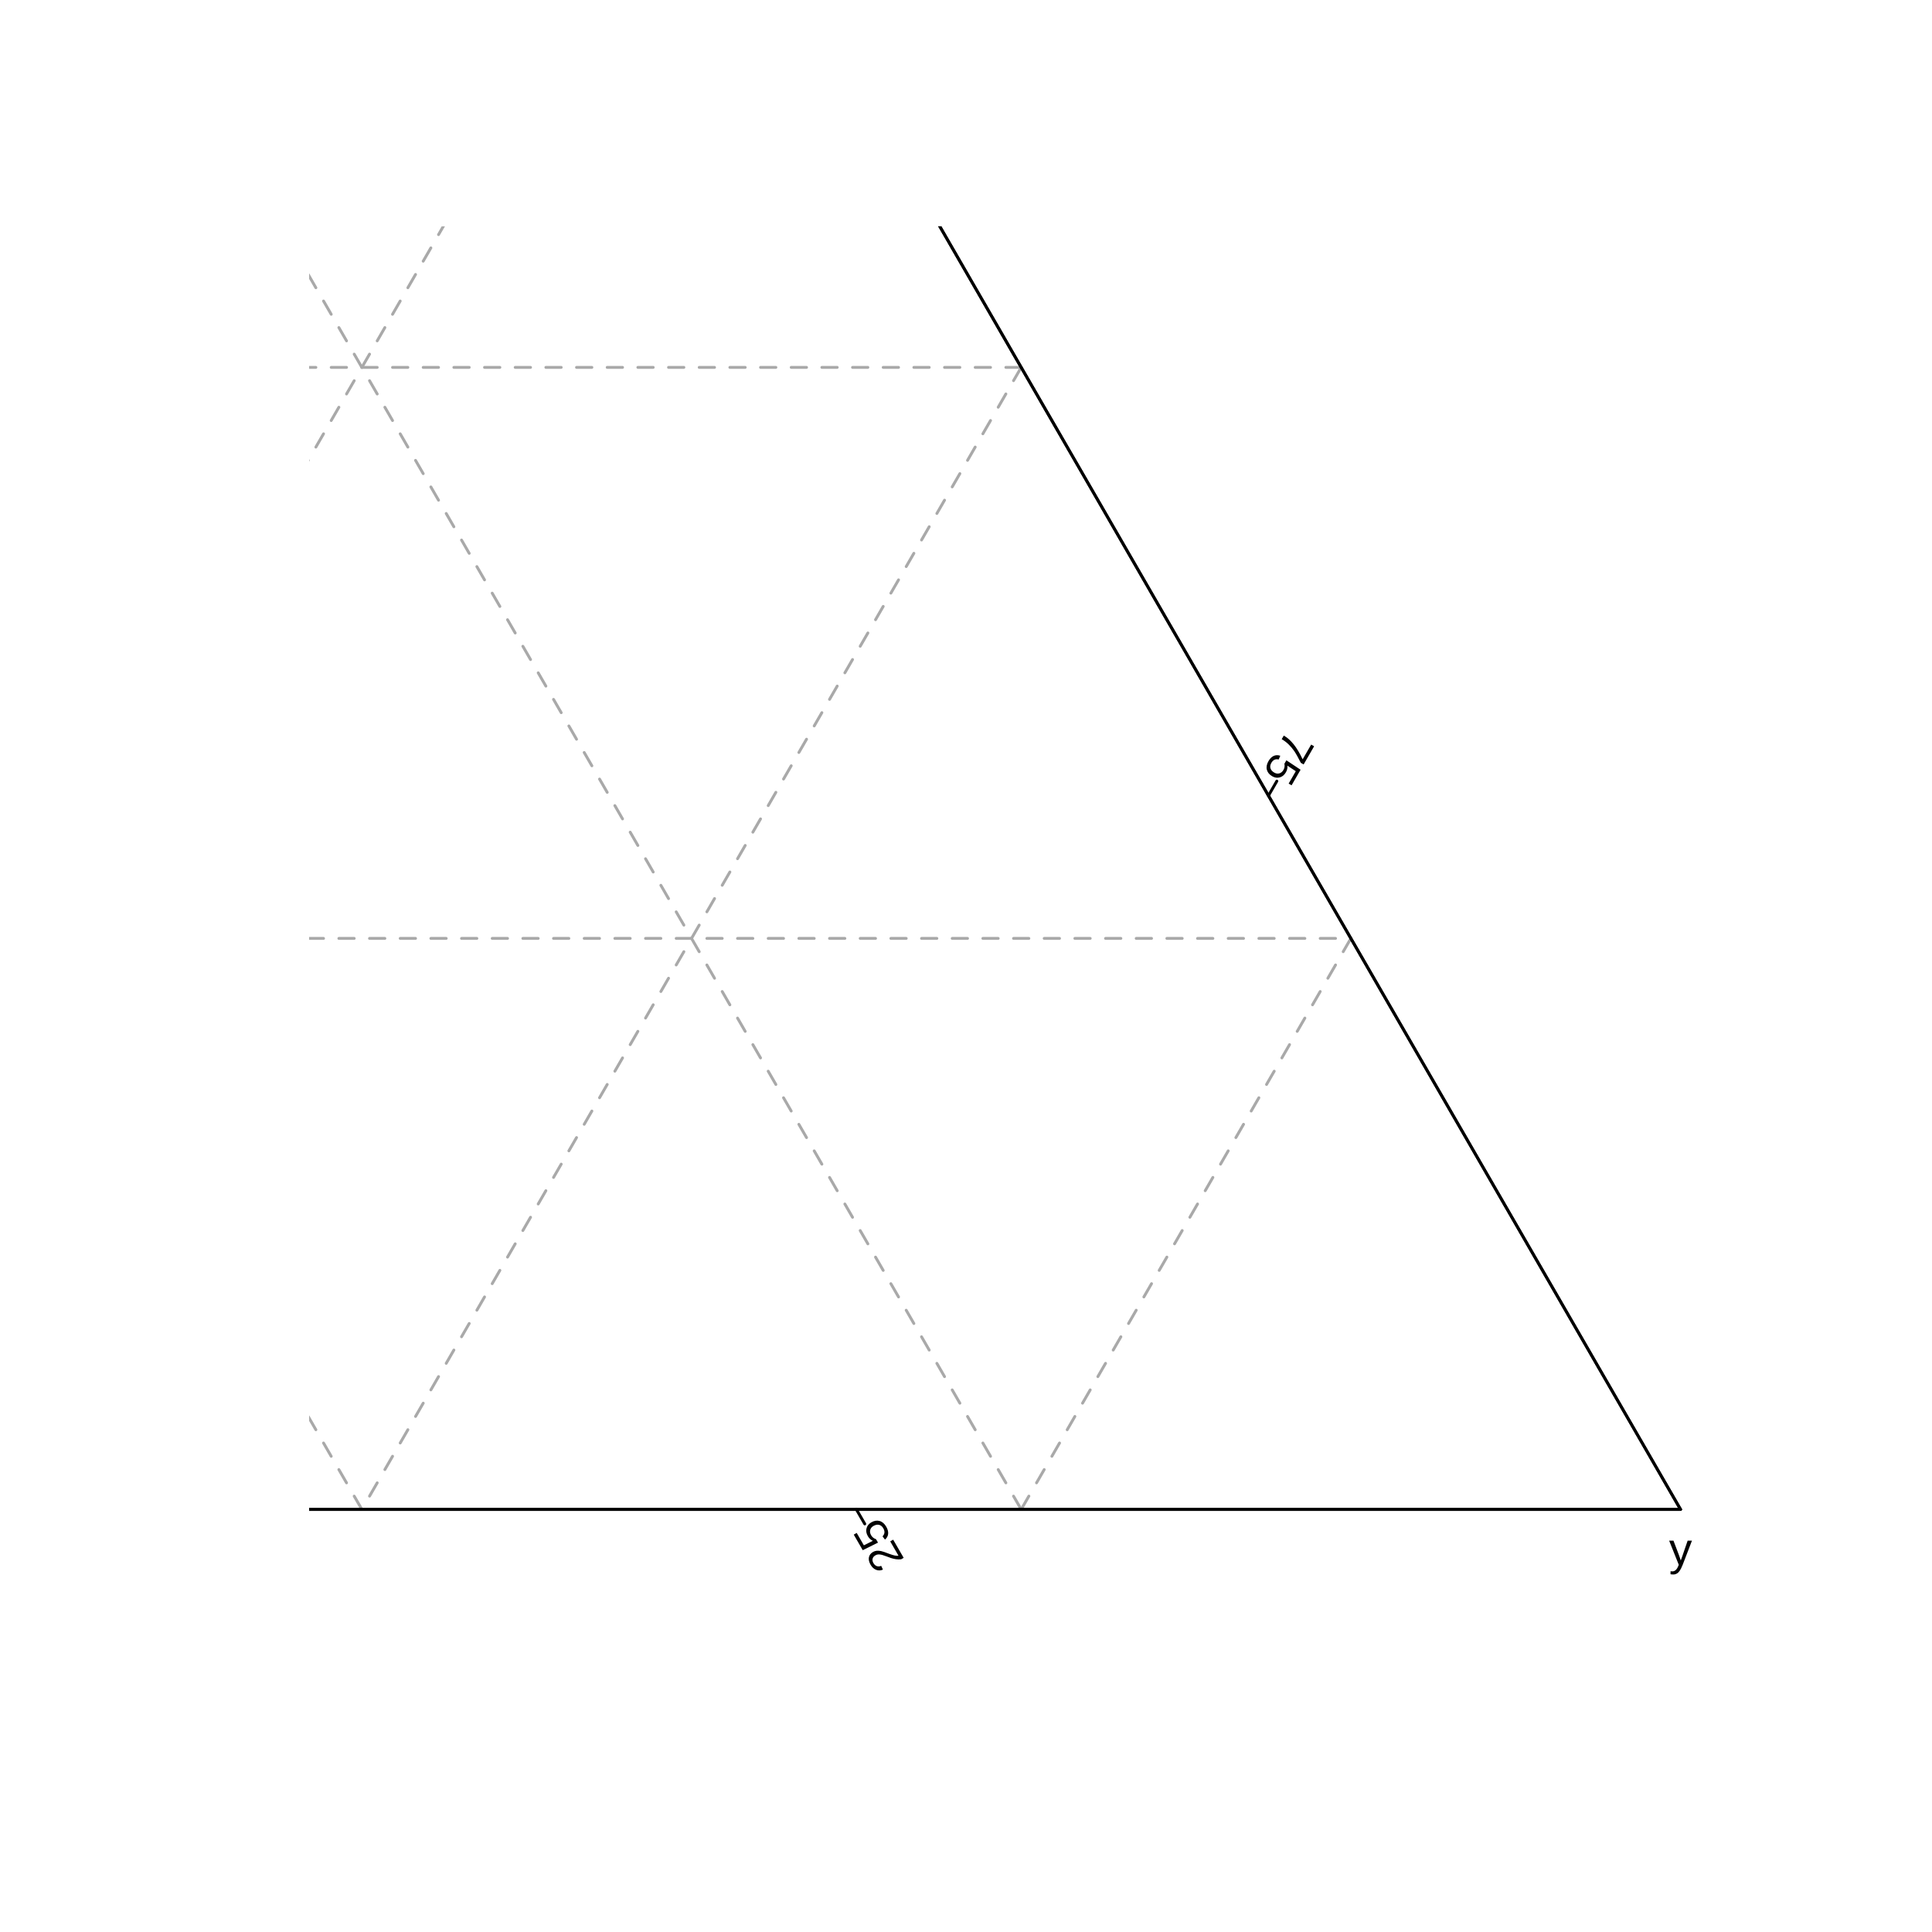
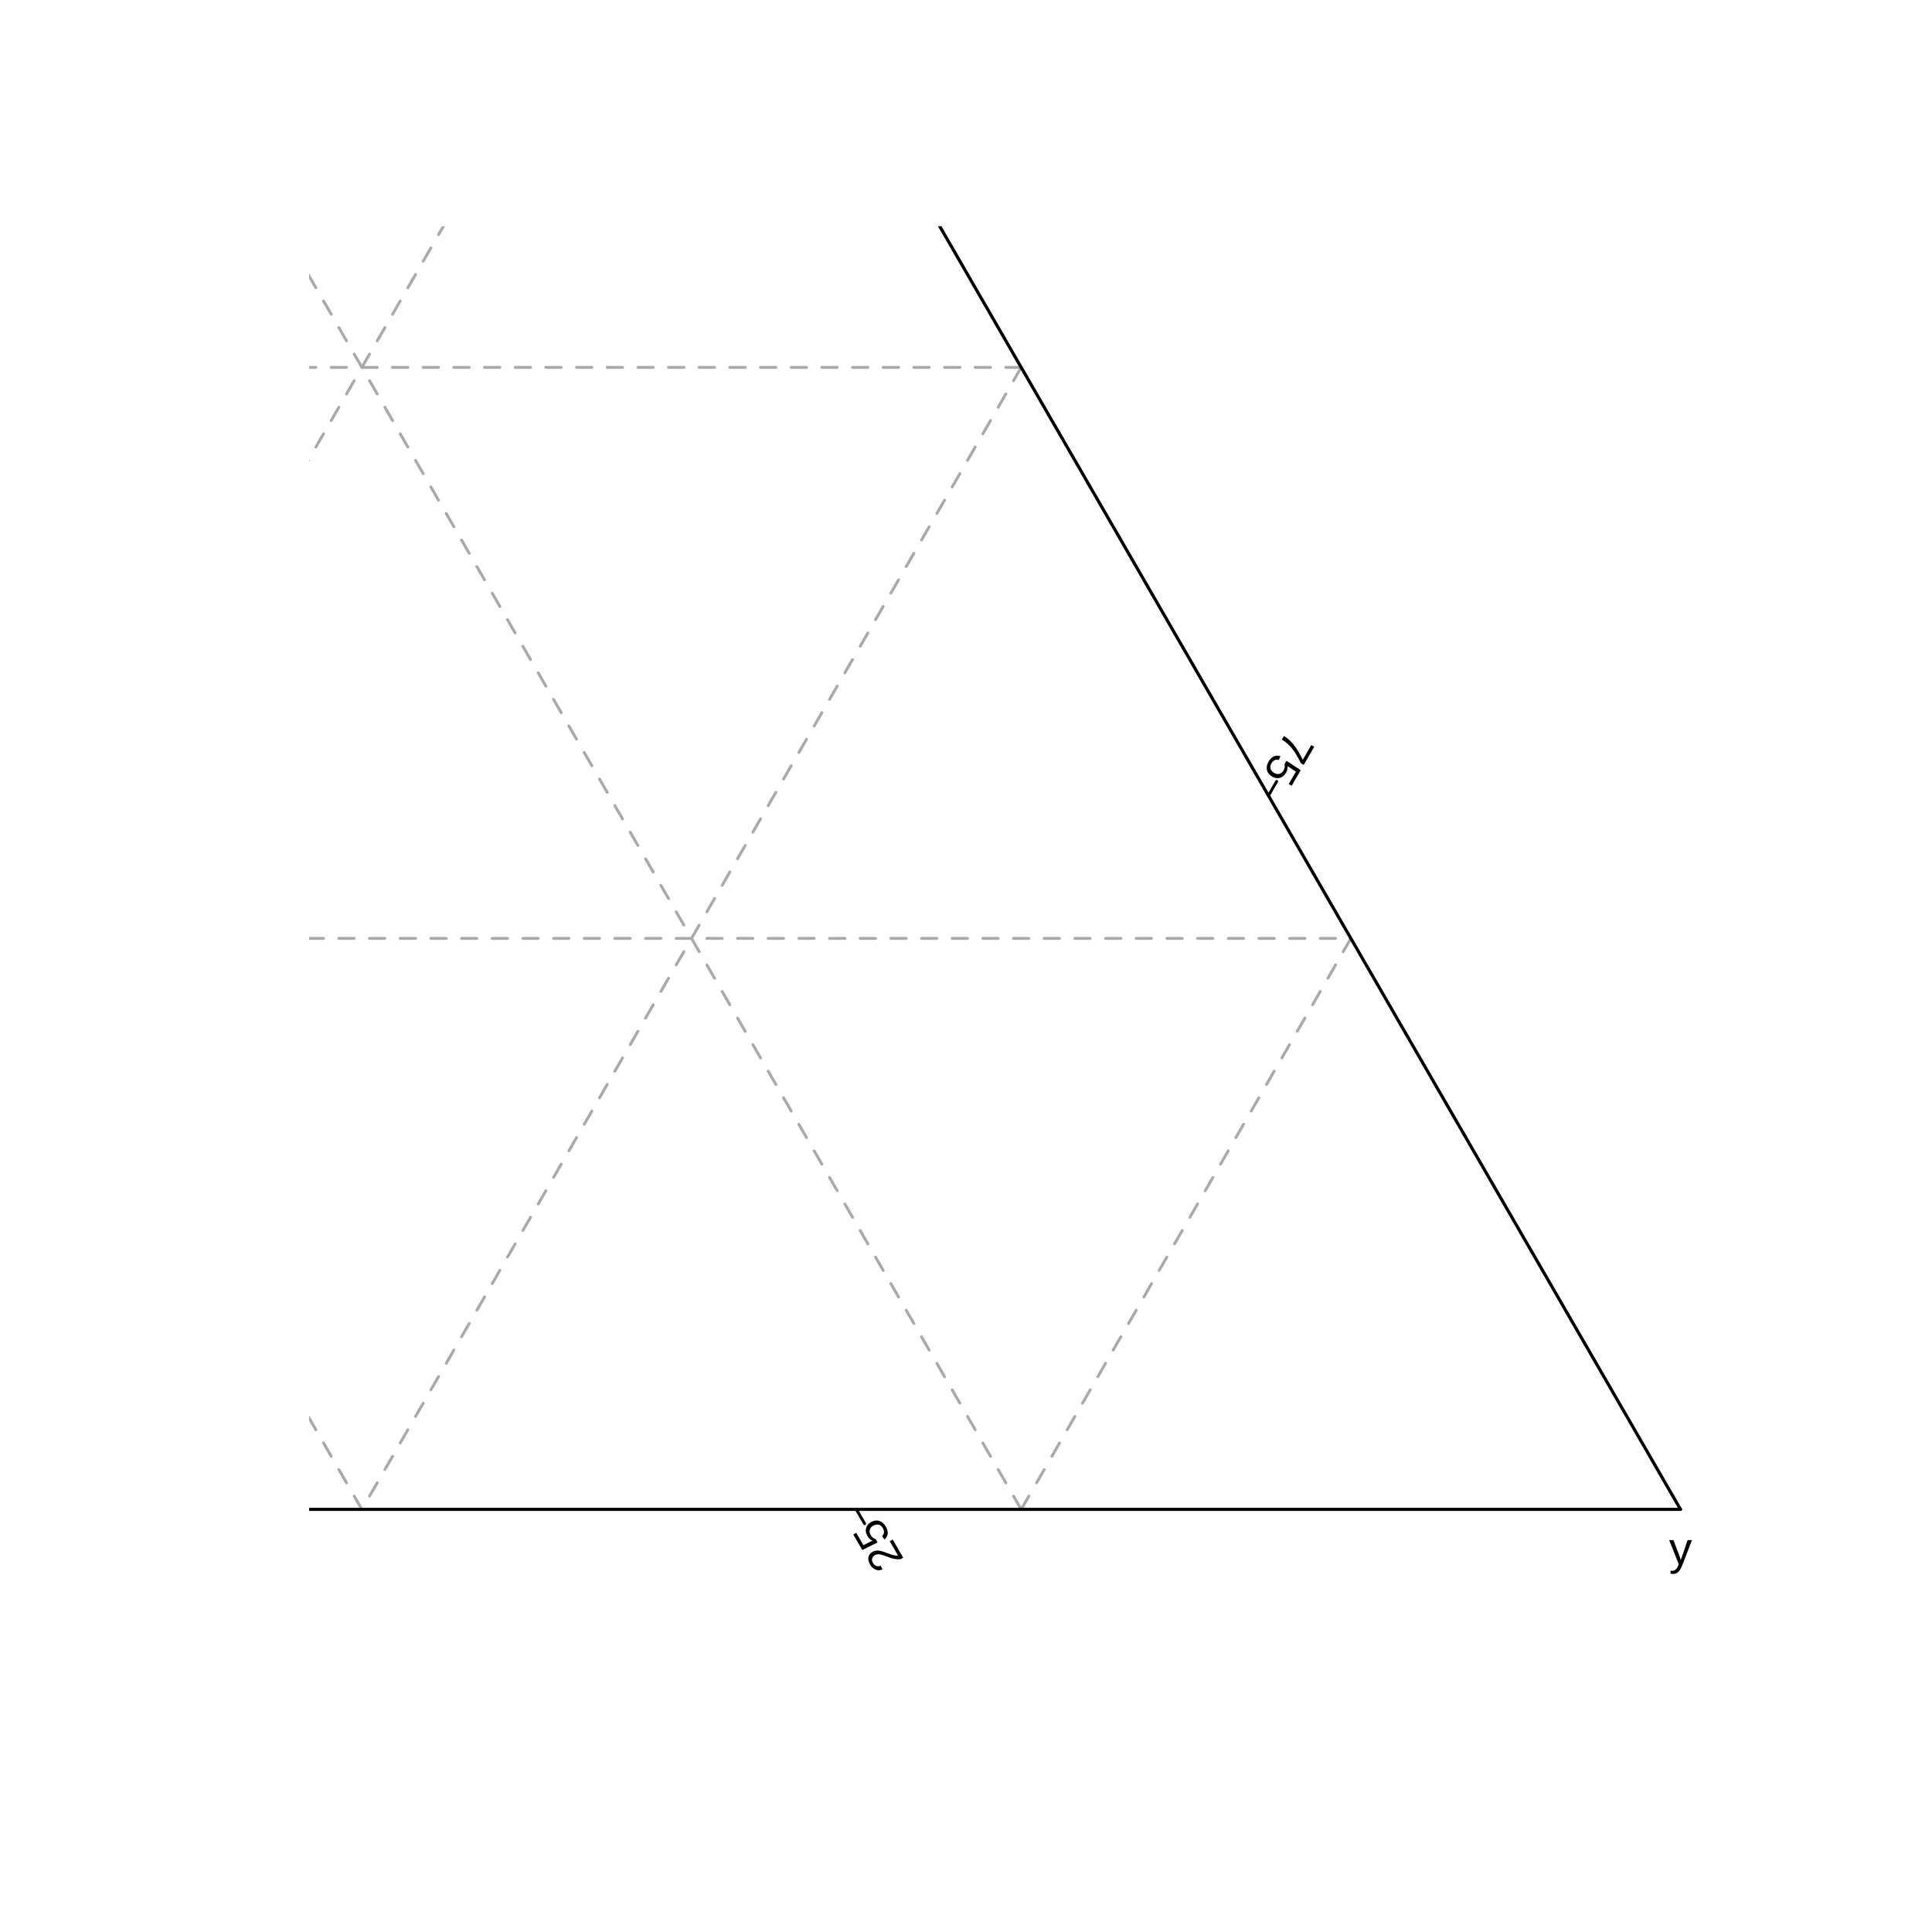
<svg xmlns="http://www.w3.org/2000/svg" class="svglite" width="504.00pt" height="504.00pt" viewBox="0 0 504.00 504.00">
  <defs>
    <style type="text/css">
    .svglite line, .svglite polyline, .svglite polygon, .svglite path, .svglite rect, .svglite circle {
      fill: none;
      stroke: #000000;
      stroke-linecap: round;
      stroke-linejoin: round;
      stroke-miterlimit: 10.00;
    }
    .svglite text {
      white-space: pre;
    }
  </style>
  </defs>
  <rect width="100%" height="100%" style="stroke: none; fill: #FFFFFF;" />
  <defs>
    <clipPath id="cpMC4wMHw1MDQuMDB8MC4wMHw1MDQuMDA=">
      <rect x="0.00" y="0.00" width="504.00" height="504.00" />
    </clipPath>
  </defs>
  <g clip-path="url(#cpMC4wMHw1MDQuMDB8MC4wMHw1MDQuMDA=)">
</g>
  <defs>
    <clipPath id="cpODAuNjR8NDUyLjE2fDU5LjA0fDQzMC41Ng==">
      <rect x="80.64" y="59.04" width="371.52" height="371.52" />
    </clipPath>
  </defs>
  <g clip-path="url(#cpODAuNjR8NDUyLjE2fDU5LjA0fDQzMC41Ng==)">
    <line x1="266.40" y1="393.76" x2="-77.60" y2="-202.07" style="stroke-width: 0.75; stroke: #A9A9A9; stroke-dasharray: 4.00,4.00;" />
    <line x1="94.40" y1="-202.07" x2="-249.60" y2="393.76" style="stroke-width: 0.75; stroke: #A9A9A9; stroke-dasharray: 4.00,4.00;" />
    <line x1="-335.60" y1="244.80" x2="352.40" y2="244.80" style="stroke-width: 0.75; stroke: #A9A9A9; stroke-dasharray: 4.00,4.00;" />
    <line x1="94.40" y1="393.76" x2="-163.60" y2="-53.11" style="stroke-width: 0.75; stroke: #A9A9A9; stroke-dasharray: 4.00,4.00;" />
    <line x1="180.40" y1="-53.11" x2="-77.60" y2="393.76" style="stroke-width: 0.75; stroke: #A9A9A9; stroke-dasharray: 4.00,4.00;" />
    <line x1="-249.60" y1="95.84" x2="266.40" y2="95.84" style="stroke-width: 0.75; stroke: #A9A9A9; stroke-dasharray: 4.00,4.00;" />
    <line x1="-77.60" y1="393.76" x2="-249.60" y2="95.84" style="stroke-width: 0.75; stroke: #A9A9A9; stroke-dasharray: 4.00,4.00;" />
    <line x1="266.40" y1="95.84" x2="94.40" y2="393.76" style="stroke-width: 0.75; stroke: #A9A9A9; stroke-dasharray: 4.00,4.00;" />
    <line x1="-163.60" y1="-53.11" x2="180.40" y2="-53.11" style="stroke-width: 0.75; stroke: #A9A9A9; stroke-dasharray: 4.00,4.00;" />
    <line x1="-249.60" y1="393.76" x2="-335.60" y2="244.80" style="stroke-width: 0.75; stroke: #A9A9A9; stroke-dasharray: 4.00,4.00;" />
    <line x1="352.40" y1="244.80" x2="266.40" y2="393.76" style="stroke-width: 0.75; stroke: #A9A9A9; stroke-dasharray: 4.00,4.00;" />
    <line x1="-77.60" y1="-202.07" x2="94.40" y2="-202.07" style="stroke-width: 0.75; stroke: #A9A9A9; stroke-dasharray: 4.00,4.00;" />
-     <text transform="translate(229.37,395.36) rotate(-120)" text-anchor="end" style="font-size: 12.00px; font-family: &quot;Arial&quot;;" textLength="15.28px" lengthAdjust="spacingAndGlyphs">25</text>
-     <text transform="translate(14.37,395.36) rotate(-120)" text-anchor="end" style="font-size: 12.00px; font-family: &quot;Arial&quot;;" textLength="15.28px" lengthAdjust="spacingAndGlyphs">50</text>
-     <text transform="translate(-200.63,395.36) rotate(-120)" text-anchor="end" style="font-size: 12.00px; font-family: &quot;Arial&quot;;" textLength="15.28px" lengthAdjust="spacingAndGlyphs">75</text>
+     <text transform="translate(229.25,395.32) rotate(-120)" text-anchor="end" style="font-size: 12.00px; font-family: &quot;Arial&quot;;" textLength="13.72px" lengthAdjust="spacingAndGlyphs">25</text>
+     <text transform="translate(14.25,395.32) rotate(-120)" text-anchor="end" style="font-size: 12.00px; font-family: &quot;Arial&quot;;" textLength="13.72px" lengthAdjust="spacingAndGlyphs">50</text>
+     <text transform="translate(-200.75,395.32) rotate(-120)" text-anchor="end" style="font-size: 12.00px; font-family: &quot;Arial&quot;;" textLength="13.72px" lengthAdjust="spacingAndGlyphs">75</text>
    <line x1="-421.60" y1="393.76" x2="438.40" y2="393.76" style="stroke-width: 0.75;" />
-     <line x1="223.40" y1="393.76" x2="225.59" y2="397.54" style="stroke-width: 0.75;" />
-     <line x1="8.40" y1="393.76" x2="10.59" y2="397.54" style="stroke-width: 0.75;" />
-     <line x1="-206.60" y1="393.76" x2="-204.41" y2="397.54" style="stroke-width: 0.75;" />
-     <text transform="translate(114.30,-170.81) rotate(-240)" text-anchor="end" style="font-size: 12.00px; font-family: &quot;Arial&quot;;" textLength="15.28px" lengthAdjust="spacingAndGlyphs">25</text>
-     <text transform="translate(221.80,15.39) rotate(-240)" text-anchor="end" style="font-size: 12.00px; font-family: &quot;Arial&quot;;" textLength="15.28px" lengthAdjust="spacingAndGlyphs">50</text>
-     <text transform="translate(329.30,201.59) rotate(-240)" text-anchor="end" style="font-size: 12.00px; font-family: &quot;Arial&quot;;" textLength="15.28px" lengthAdjust="spacingAndGlyphs">75</text>
+     <line x1="223.40" y1="393.76" x2="225.54" y2="397.47" style="stroke-width: 0.75;" />
+     <line x1="8.40" y1="393.76" x2="10.54" y2="397.47" style="stroke-width: 0.75;" />
+     <line x1="-206.60" y1="393.76" x2="-204.46" y2="397.47" style="stroke-width: 0.75;" />
+     <text transform="translate(114.33,-170.68) rotate(-240)" text-anchor="end" style="font-size: 12.00px; font-family: &quot;Arial&quot;;" textLength="13.72px" lengthAdjust="spacingAndGlyphs">25</text>
+     <text transform="translate(221.83,15.51) rotate(-240)" text-anchor="end" style="font-size: 12.00px; font-family: &quot;Arial&quot;;" textLength="13.72px" lengthAdjust="spacingAndGlyphs">50</text>
+     <text transform="translate(329.33,201.71) rotate(-240)" text-anchor="end" style="font-size: 12.00px; font-family: &quot;Arial&quot;;" textLength="13.72px" lengthAdjust="spacingAndGlyphs">75</text>
    <line x1="438.40" y1="393.76" x2="8.40" y2="-351.03" style="stroke-width: 0.75;" />
-     <line x1="115.90" y1="-164.83" x2="118.09" y2="-168.62" style="stroke-width: 0.75;" />
-     <line x1="223.40" y1="21.37" x2="225.59" y2="17.58" style="stroke-width: 0.75;" />
-     <line x1="330.90" y1="207.56" x2="333.09" y2="203.77" style="stroke-width: 0.75;" />
-     <text x="-318.47" y="211.93" text-anchor="end" style="font-size: 12.00px; font-family: &quot;Arial&quot;;" textLength="15.28px" lengthAdjust="spacingAndGlyphs">25</text>
-     <text x="-210.97" y="25.74" text-anchor="end" style="font-size: 12.00px; font-family: &quot;Arial&quot;;" textLength="15.28px" lengthAdjust="spacingAndGlyphs">50</text>
-     <text x="-103.47" y="-160.46" text-anchor="end" style="font-size: 12.00px; font-family: &quot;Arial&quot;;" textLength="15.28px" lengthAdjust="spacingAndGlyphs">75</text>
+     <line x1="115.90" y1="-164.83" x2="118.04" y2="-168.54" style="stroke-width: 0.75;" />
+     <line x1="223.40" y1="21.37" x2="225.54" y2="17.66" style="stroke-width: 0.75;" />
+     <line x1="330.90" y1="207.56" x2="333.04" y2="203.85" style="stroke-width: 0.75;" />
+     <text x="-318.38" y="211.84" text-anchor="end" style="font-size: 12.00px; font-family: &quot;Arial&quot;;" textLength="13.72px" lengthAdjust="spacingAndGlyphs">25</text>
+     <text x="-210.88" y="25.65" text-anchor="end" style="font-size: 12.00px; font-family: &quot;Arial&quot;;" textLength="13.72px" lengthAdjust="spacingAndGlyphs">50</text>
+     <text x="-103.38" y="-160.55" text-anchor="end" style="font-size: 12.00px; font-family: &quot;Arial&quot;;" textLength="13.72px" lengthAdjust="spacingAndGlyphs">75</text>
    <line x1="8.40" y1="-351.03" x2="-421.60" y2="393.76" style="stroke-width: 0.75;" />
-     <line x1="-314.10" y1="207.56" x2="-318.47" y2="207.56" style="stroke-width: 0.75;" />
-     <line x1="-206.60" y1="21.37" x2="-210.97" y2="21.37" style="stroke-width: 0.75;" />
-     <line x1="-99.10" y1="-164.83" x2="-103.47" y2="-164.83" style="stroke-width: 0.75;" />
+     <line x1="-314.10" y1="207.56" x2="-318.38" y2="207.56" style="stroke-width: 0.75;" />
+     <line x1="-206.60" y1="21.37" x2="-210.88" y2="21.37" style="stroke-width: 0.75;" />
+     <line x1="-99.10" y1="-164.83" x2="-103.38" y2="-164.83" style="stroke-width: 0.75;" />
    <polygon points="-421.60,393.76 8.40,-351.03 438.40,393.76 " style="stroke-width: 0.75;" />
-     <text x="-421.60" y="408.25" text-anchor="middle" style="font-size: 12.00px; font-family: &quot;Arial&quot;;" textLength="7.11px" lengthAdjust="spacingAndGlyphs">x</text>
-     <text x="438.40" y="408.25" text-anchor="middle" style="font-size: 12.00px; font-family: &quot;Arial&quot;;" textLength="7.11px" lengthAdjust="spacingAndGlyphs">y</text>
-     <text x="8.40" y="-358.23" text-anchor="middle" style="font-size: 12.00px; font-family: &quot;Arial&quot;;" textLength="6.30px" lengthAdjust="spacingAndGlyphs">z</text>
+     <text x="-421.60" y="408.10" text-anchor="middle" style="font-size: 12.00px; font-family: &quot;Arial&quot;;" textLength="6.35px" lengthAdjust="spacingAndGlyphs">x</text>
+     <text x="438.40" y="408.10" text-anchor="middle" style="font-size: 12.00px; font-family: &quot;Arial&quot;;" textLength="6.12px" lengthAdjust="spacingAndGlyphs">y</text>
+     <text x="8.40" y="-358.23" text-anchor="middle" style="font-size: 12.00px; font-family: &quot;Arial&quot;;" textLength="5.64px" lengthAdjust="spacingAndGlyphs">z</text>
  </g>
</svg>
